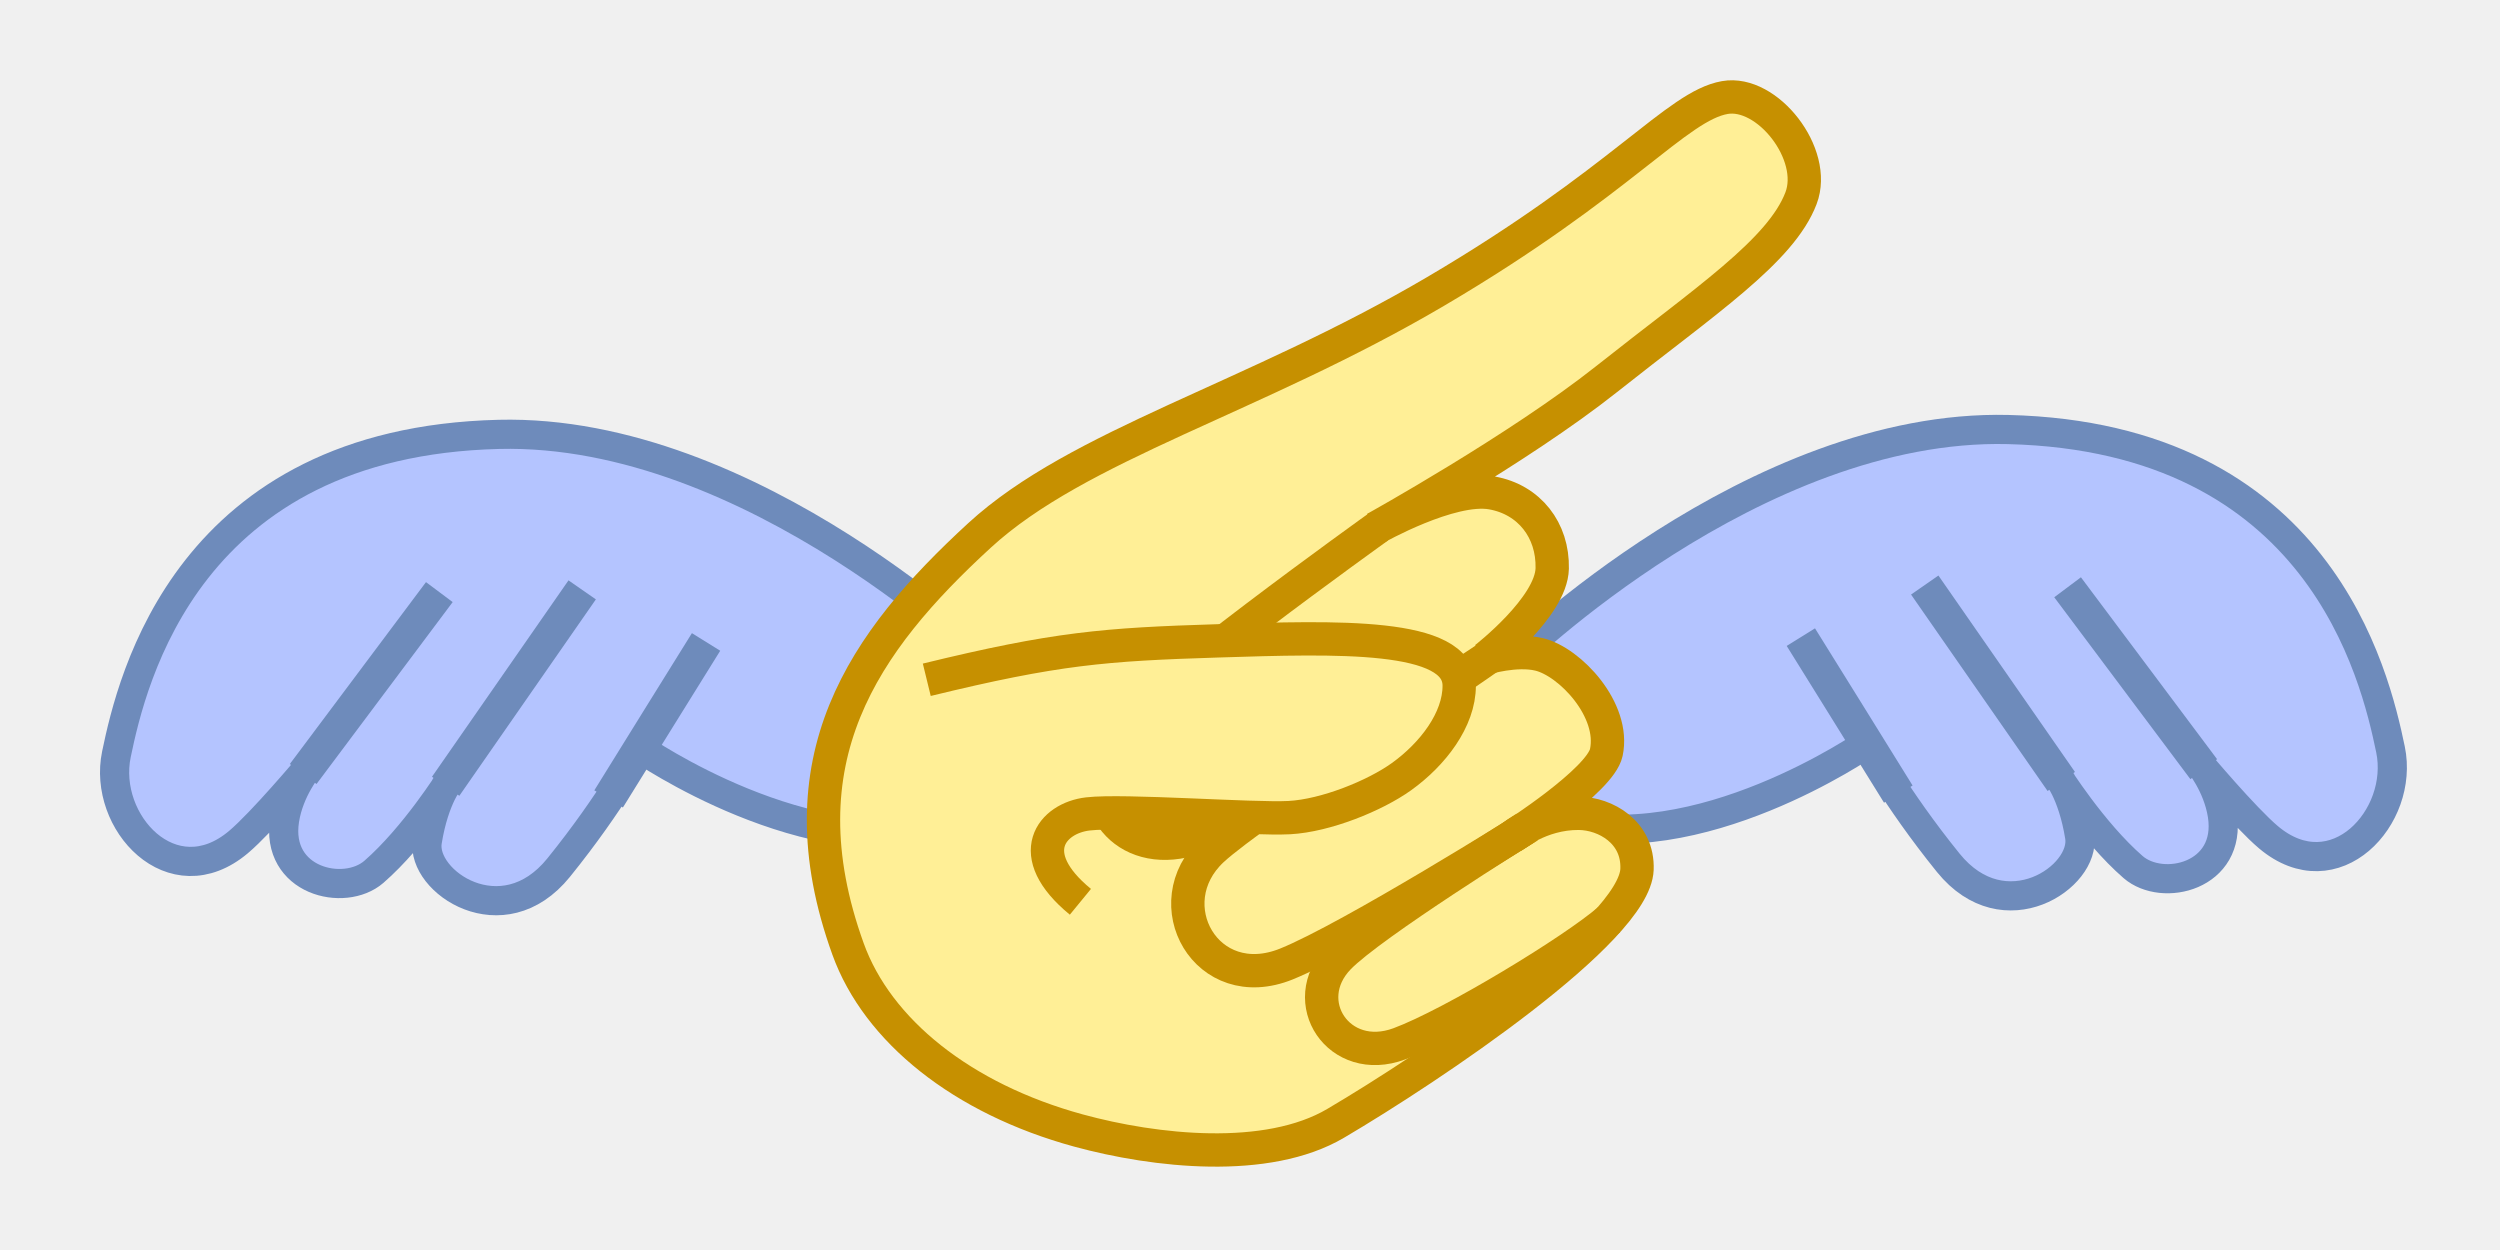
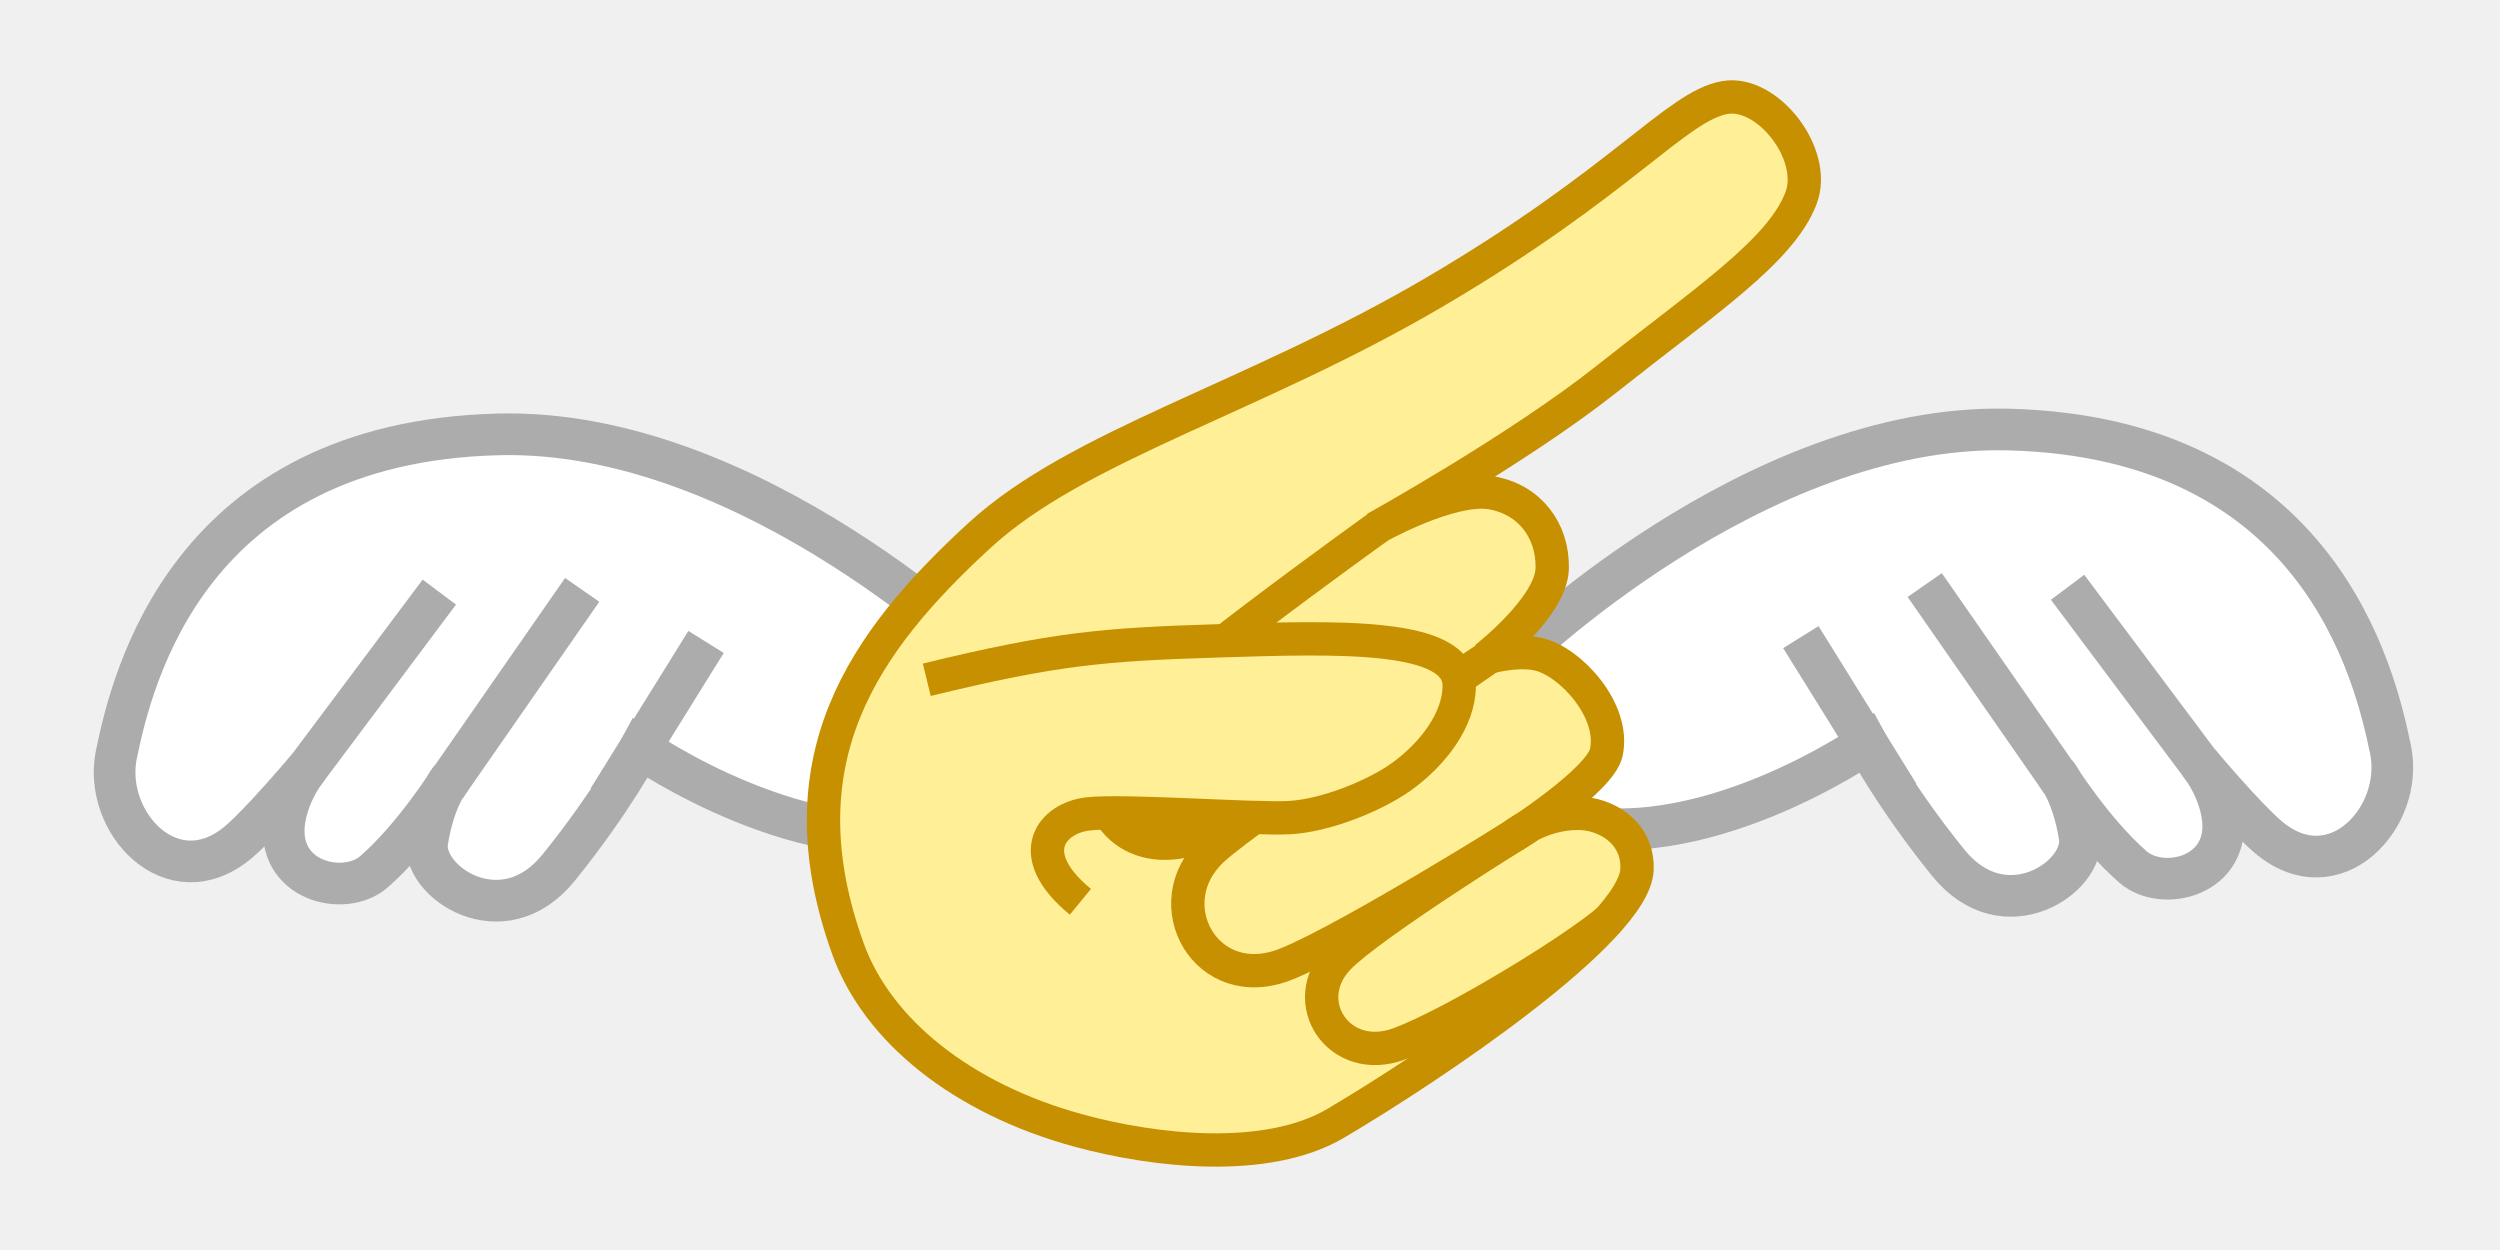
<svg xmlns="http://www.w3.org/2000/svg" width="300" height="150" id="svg2" version="1.1">
  <defs id="defs4" />
  <g id="layer1" transform="translate(-230.257,-392.0346)">
-     <g id="g2999" transform="matrix(0.5,0,0,0.5,191.3359,233.4257)">
-       <g transform="translate(70.13381,122.2284)" id="g3852">
-         <path style="fill:#b4c4ff;fill-opacity:1;stroke:#6e8bbb;stroke-width:7;stroke-linecap:butt;stroke-linejoin:miter;stroke-miterlimit:4;stroke-opacity:1;stroke-dasharray:none" d="m 370.714,353.434 c 0,0 57.974,-56.851 118.929,-55.357 74.688,1.83 88.036,58.75 91.786,76.786 3.382,16.266 -13.402,34.445 -29.286,21.071 -5.616,-4.729 -16.782,-18.023 -16.782,-18.023 0,0 4.577,5.461 5.706,12.676 2.306,14.735 -14.336,18.653 -21.425,12.489 -9.708,-8.441 -18.43,-22.369 -18.43,-22.369 0,0 3.896,4.384 5.613,15.088 1.541,9.608 -18.032,22.959 -31.529,6.271 -12.798,-15.822 -19.582,-28.633 -19.582,-28.633 0,0 -40.714,28.214 -74.286,18.571" id="path3818" />
-         <path style="fill:none;stroke:#6e8bbb;stroke-width:8;stroke-linecap:butt;stroke-linejoin:miter;stroke-miterlimit:4;stroke-opacity:1;stroke-dasharray:none" d="M 536.607,379.594 503.929,335.934" id="path3846" />
-         <path style="fill:none;stroke:#6e8bbb;stroke-width:8;stroke-linecap:butt;stroke-linejoin:miter;stroke-miterlimit:4;stroke-opacity:1;stroke-dasharray:none" d="M 502.411,382.541 469.643,335.398" id="path3848" />
-         <path style="fill:none;stroke:#6e8bbb;stroke-width:8;stroke-linecap:butt;stroke-linejoin:miter;stroke-miterlimit:4;stroke-opacity:1;stroke-dasharray:none" d="M 463.304,385.576 C 462.232,383.791 439.911,347.898 439.911,347.898" id="path3850" />
+     <g id="g3852" transform="matrix(0.5,0,0,0.5,226.4028,294.5399)" style="stroke:#acacac;stroke-opacity:1;fill:#ffffff;fill-opacity:1;stroke-width:10;stroke-miterlimit:4;stroke-dasharray:none">
+       <path id="path3818" d="m 370.714,353.434 c 0,0 57.974,-56.851 118.929,-55.357 74.688,1.83 88.036,58.75 91.786,76.786 3.382,16.266 -13.402,34.445 -29.286,21.071 -5.616,-4.729 -16.782,-18.023 -16.782,-18.023 0,0 4.577,5.461 5.706,12.676 2.306,14.735 -14.336,18.653 -21.425,12.489 -9.708,-8.441 -18.43,-22.369 -18.43,-22.369 0,0 3.896,4.384 5.613,15.088 1.541,9.608 -18.032,22.959 -31.529,6.271 -12.798,-15.822 -19.582,-28.633 -19.582,-28.633 0,0 -40.714,28.214 -74.286,18.571" style="fill:#ffffff;fill-opacity:1;stroke:#acacac;stroke-width:10;stroke-linecap:butt;stroke-linejoin:miter;stroke-miterlimit:4;stroke-opacity:1;stroke-dasharray:none" />
+       <path id="path3846" d="M 536.607,379.594 503.929,335.934" style="fill:#ffffff;stroke:#acacac;stroke-width:10;stroke-linecap:butt;stroke-linejoin:miter;stroke-miterlimit:4;stroke-opacity:1;stroke-dasharray:none;fill-opacity:1" />
+       <path id="path3848" d="M 502.411,382.541 469.643,335.398" style="fill:#ffffff;stroke:#acacac;stroke-width:10;stroke-linecap:butt;stroke-linejoin:miter;stroke-miterlimit:4;stroke-opacity:1;stroke-dasharray:none;fill-opacity:1" />
+       <path id="path3850" d="M 463.304,385.576 C 462.232,383.791 439.911,347.898 439.911,347.898" style="fill:#ffffff;stroke:#acacac;stroke-width:10;stroke-linecap:butt;stroke-linejoin:miter;stroke-miterlimit:4;stroke-opacity:1;stroke-dasharray:none;fill-opacity:1" />
+     </g>
+     <g id="g3895" transform="matrix(0.5,0,0,0.5,195.2749,247.4812)" style="stroke-width:10;stroke-miterlimit:4;stroke-dasharray:none;stroke:#acacac;stroke-opacity:1;fill:#ffffff;fill-opacity:1">
+       <g id="g3852-2" transform="matrix(-1,0,0,1,679.3314,95.27755)" style="stroke-width:10;stroke-miterlimit:4;stroke-dasharray:none;stroke:#acacac;stroke-opacity:1;fill:#ffffff;fill-opacity:1">
+         <path style="fill:#ffffff;fill-opacity:1;stroke:#acacac;stroke-width:10;stroke-linecap:butt;stroke-linejoin:miter;stroke-miterlimit:4;stroke-opacity:1;stroke-dasharray:none" d="m 370.714,353.434 c 0,0 57.974,-56.851 118.929,-55.357 74.688,1.83 88.036,58.75 91.786,76.786 3.382,16.266 -13.402,34.445 -29.286,21.071 -5.616,-4.729 -16.782,-18.023 -16.782,-18.023 0,0 4.577,5.461 5.706,12.676 2.306,14.735 -14.336,18.653 -21.425,12.489 -9.708,-8.441 -18.43,-22.369 -18.43,-22.369 0,0 3.896,4.384 5.613,15.088 1.541,9.608 -18.032,22.959 -31.529,6.271 -12.798,-15.822 -19.582,-28.633 -19.582,-28.633 0,0 -40.714,28.214 -74.286,18.571" id="path3818-6" />
+         <path style="fill:#ffffff;stroke:#acacac;stroke-width:10;stroke-linecap:butt;stroke-linejoin:miter;stroke-miterlimit:4;stroke-opacity:1;stroke-dasharray:none;fill-opacity:1" d="M 536.607,379.594 503.929,335.934" id="path3846-2" />
+         <path style="fill:#ffffff;stroke:#acacac;stroke-width:10;stroke-linecap:butt;stroke-linejoin:miter;stroke-miterlimit:4;stroke-opacity:1;stroke-dasharray:none;fill-opacity:1" d="M 502.411,382.541 469.643,335.398" id="path3848-4" />
+         <path style="fill:#ffffff;stroke:#acacac;stroke-width:10;stroke-linecap:butt;stroke-linejoin:miter;stroke-miterlimit:4;stroke-opacity:1;stroke-dasharray:none;fill-opacity:1" d="M 463.304,385.576 C 462.232,383.791 439.911,347.898 439.911,347.898" id="path3850-6" />
      </g>
-       <g transform="translate(7.878169,28.11096)" id="g3895">
-         <g transform="matrix(-1,0,0,1,679.3314,95.27755)" id="g3852-2">
-           <path id="path3818-6" d="m 370.714,353.434 c 0,0 57.974,-56.851 118.929,-55.357 74.688,1.83 88.036,58.75 91.786,76.786 3.382,16.266 -13.402,34.445 -29.286,21.071 -5.616,-4.729 -16.782,-18.023 -16.782,-18.023 0,0 4.577,5.461 5.706,12.676 2.306,14.735 -14.336,18.653 -21.425,12.489 -9.708,-8.441 -18.43,-22.369 -18.43,-22.369 0,0 3.896,4.384 5.613,15.088 1.541,9.608 -18.032,22.959 -31.529,6.271 -12.798,-15.822 -19.582,-28.633 -19.582,-28.633 0,0 -40.714,28.214 -74.286,18.571" style="fill:#b4c4ff;fill-opacity:1;stroke:#6e8bbb;stroke-width:7;stroke-linecap:butt;stroke-linejoin:miter;stroke-miterlimit:4;stroke-opacity:1;stroke-dasharray:none" />
-           <path id="path3846-2" d="M 536.607,379.594 503.929,335.934" style="fill:none;stroke:#6e8bbb;stroke-width:8;stroke-linecap:butt;stroke-linejoin:miter;stroke-miterlimit:4;stroke-opacity:1;stroke-dasharray:none" />
-           <path id="path3848-4" d="M 502.411,382.541 469.643,335.398" style="fill:none;stroke:#6e8bbb;stroke-width:8;stroke-linecap:butt;stroke-linejoin:miter;stroke-miterlimit:4;stroke-opacity:1;stroke-dasharray:none" />
-           <path id="path3850-6" d="M 463.304,385.576 C 462.232,383.791 439.911,347.898 439.911,347.898" style="fill:none;stroke:#6e8bbb;stroke-width:8;stroke-linecap:butt;stroke-linejoin:miter;stroke-miterlimit:4;stroke-opacity:1;stroke-dasharray:none" />
-         </g>
-       </g>
-       <g transform="translate(84.85281,137.3807)" id="g3858">
-         <path style="fill:#ffef96;fill-opacity:1;stroke:#c69000;stroke-width:8;stroke-linecap:butt;stroke-linejoin:miter;stroke-miterlimit:4;stroke-opacity:1;stroke-dasharray:none" d="m 196.531,407.625 c -16.435,-45.51 3.841,-73.832 31.521,-99.267 23.722,-21.798 65.754,-32.861 109.458,-58.561 44.811,-26.351 57.857,-44.495 69.424,-46.547 10.216,-1.812 22.322,13.597 18.301,24.152 -4.83,12.679 -22.907,24.582 -46.694,43.447 -21.079,16.718 -55.486,35.798 -55.486,35.798 0,0 18.097,-10.26 27.985,-8.511 8.992,1.591 14.692,8.966 14.483,18.132 -0.212,9.264 -16.035,21.529 -16.035,21.529 0,0 7.266,-2.244 12.878,-0.907 7.419,1.768 18.325,13.352 16.137,23.555 -1.443,6.73 -22.566,20.204 -22.566,20.204 0,0 6.603,-5.693 15.969,-5.617 6.349,0.052 14.304,4.489 13.967,13.454 -0.553,14.681 -49.499,47.508 -72.343,60.962 -16.452,9.689 -43.278,6.75 -61.715,1.711 -27.941,-7.637 -48.232,-24.008 -55.284,-43.535 z" id="path2989" />
-         <path style="fill:none;stroke:#c69000;stroke-width:8;stroke-linecap:butt;stroke-linejoin:miter;stroke-miterlimit:4;stroke-opacity:1;stroke-dasharray:none" d="m 323.785,306.306 c 0,0 -57.22,40.966 -63.141,50.266 -8.564,13.451 0.103,27.712 15.044,25.398 14.947,-2.315 75.106,-44.692 75.106,-44.692" id="path3012" />
-         <path style="fill:none;stroke:#c69000;stroke-width:8;stroke-linecap:butt;stroke-linejoin:miter;stroke-miterlimit:4;stroke-opacity:1;stroke-dasharray:none" d="m 350.16,337.564 c 0,0 -56.672,37.354 -66.226,46.265 -13.777,12.851 -1.437,35.155 17.804,27.364 15.539,-6.292 58.155,-33.03 58.155,-33.03" id="path3012-0" />
-         <path style="fill:none;stroke:#c69000;stroke-width:8;stroke-linecap:butt;stroke-linejoin:miter;stroke-miterlimit:4;stroke-opacity:1;stroke-dasharray:none" d="m 359.144,378.583 c 0,0 -37.091,23.045 -44.862,31.104 -10.149,10.525 0.033,26.056 14.537,20.671 12.798,-4.751 41.949,-22.472 50.409,-29.858" id="path3012-0-6" />
-         <path style="fill:#ffef96;fill-opacity:1;stroke:#c69000;stroke-width:8;stroke-linecap:butt;stroke-linejoin:miter;stroke-miterlimit:4;stroke-opacity:1;stroke-dasharray:none" d="m 252.286,396.268 c -14.016,-11.49 -6.819,-20.077 1.768,-21.087 8.586,-1.01 39.634,1.349 48.361,0.884 8.759,-0.467 20.566,-5.262 26.932,-9.831 7.474,-5.365 13.878,-13.663 13.853,-21.862 -0.038,-12.657 -29.421,-11.617 -57.831,-10.733 -27.266,0.848 -38.891,1.768 -69.953,9.344" id="path2991" />
-       </g>
+     </g>
+     <g id="g3858" transform="matrix(0.5,0,0,0.5,233.7623,302.1161)">
+       <path id="path2989" d="m 196.531,407.625 c -16.435,-45.51 3.841,-73.832 31.521,-99.267 23.722,-21.798 65.754,-32.861 109.458,-58.561 44.811,-26.351 57.857,-44.495 69.424,-46.547 10.216,-1.812 22.322,13.597 18.301,24.152 -4.83,12.679 -22.907,24.582 -46.694,43.447 -21.079,16.718 -55.486,35.798 -55.486,35.798 0,0 18.097,-10.26 27.985,-8.511 8.992,1.591 14.692,8.966 14.483,18.132 -0.212,9.264 -16.035,21.529 -16.035,21.529 0,0 7.266,-2.244 12.878,-0.907 7.419,1.768 18.325,13.352 16.137,23.555 -1.443,6.73 -22.566,20.204 -22.566,20.204 0,0 6.603,-5.693 15.969,-5.617 6.349,0.052 14.304,4.489 13.967,13.454 -0.553,14.681 -49.499,47.508 -72.343,60.962 -16.452,9.689 -43.278,6.75 -61.715,1.711 -27.941,-7.637 -48.232,-24.008 -55.284,-43.535 z" style="fill:#ffef96;fill-opacity:1;stroke:#c69000;stroke-width:8;stroke-linecap:butt;stroke-linejoin:miter;stroke-miterlimit:4;stroke-opacity:1;stroke-dasharray:none" />
+       <path id="path3012" d="m 323.785,306.306 c 0,0 -57.22,40.966 -63.141,50.266 -8.564,13.451 0.103,27.712 15.044,25.398 14.947,-2.315 75.106,-44.692 75.106,-44.692" style="fill:none;stroke:#c69000;stroke-width:8;stroke-linecap:butt;stroke-linejoin:miter;stroke-miterlimit:4;stroke-opacity:1;stroke-dasharray:none" />
+       <path id="path3012-0" d="m 350.16,337.564 c 0,0 -56.672,37.354 -66.226,46.265 -13.777,12.851 -1.437,35.155 17.804,27.364 15.539,-6.292 58.155,-33.03 58.155,-33.03" style="fill:none;stroke:#c69000;stroke-width:8;stroke-linecap:butt;stroke-linejoin:miter;stroke-miterlimit:4;stroke-opacity:1;stroke-dasharray:none" />
+       <path id="path3012-0-6" d="m 359.144,378.583 c 0,0 -37.091,23.045 -44.862,31.104 -10.149,10.525 0.033,26.056 14.537,20.671 12.798,-4.751 41.949,-22.472 50.409,-29.858" style="fill:none;stroke:#c69000;stroke-width:8;stroke-linecap:butt;stroke-linejoin:miter;stroke-miterlimit:4;stroke-opacity:1;stroke-dasharray:none" />
+       <path id="path2991" d="m 252.286,396.268 c -14.016,-11.49 -6.819,-20.077 1.768,-21.087 8.586,-1.01 39.634,1.349 48.361,0.884 8.759,-0.467 20.566,-5.262 26.932,-9.831 7.474,-5.365 13.878,-13.663 13.853,-21.862 -0.038,-12.657 -29.421,-11.617 -57.831,-10.733 -27.266,0.848 -38.891,1.768 -69.953,9.344" style="fill:#ffef96;fill-opacity:1;stroke:#c69000;stroke-width:8;stroke-linecap:butt;stroke-linejoin:miter;stroke-miterlimit:4;stroke-opacity:1;stroke-dasharray:none" />
    </g>
  </g>
</svg>
